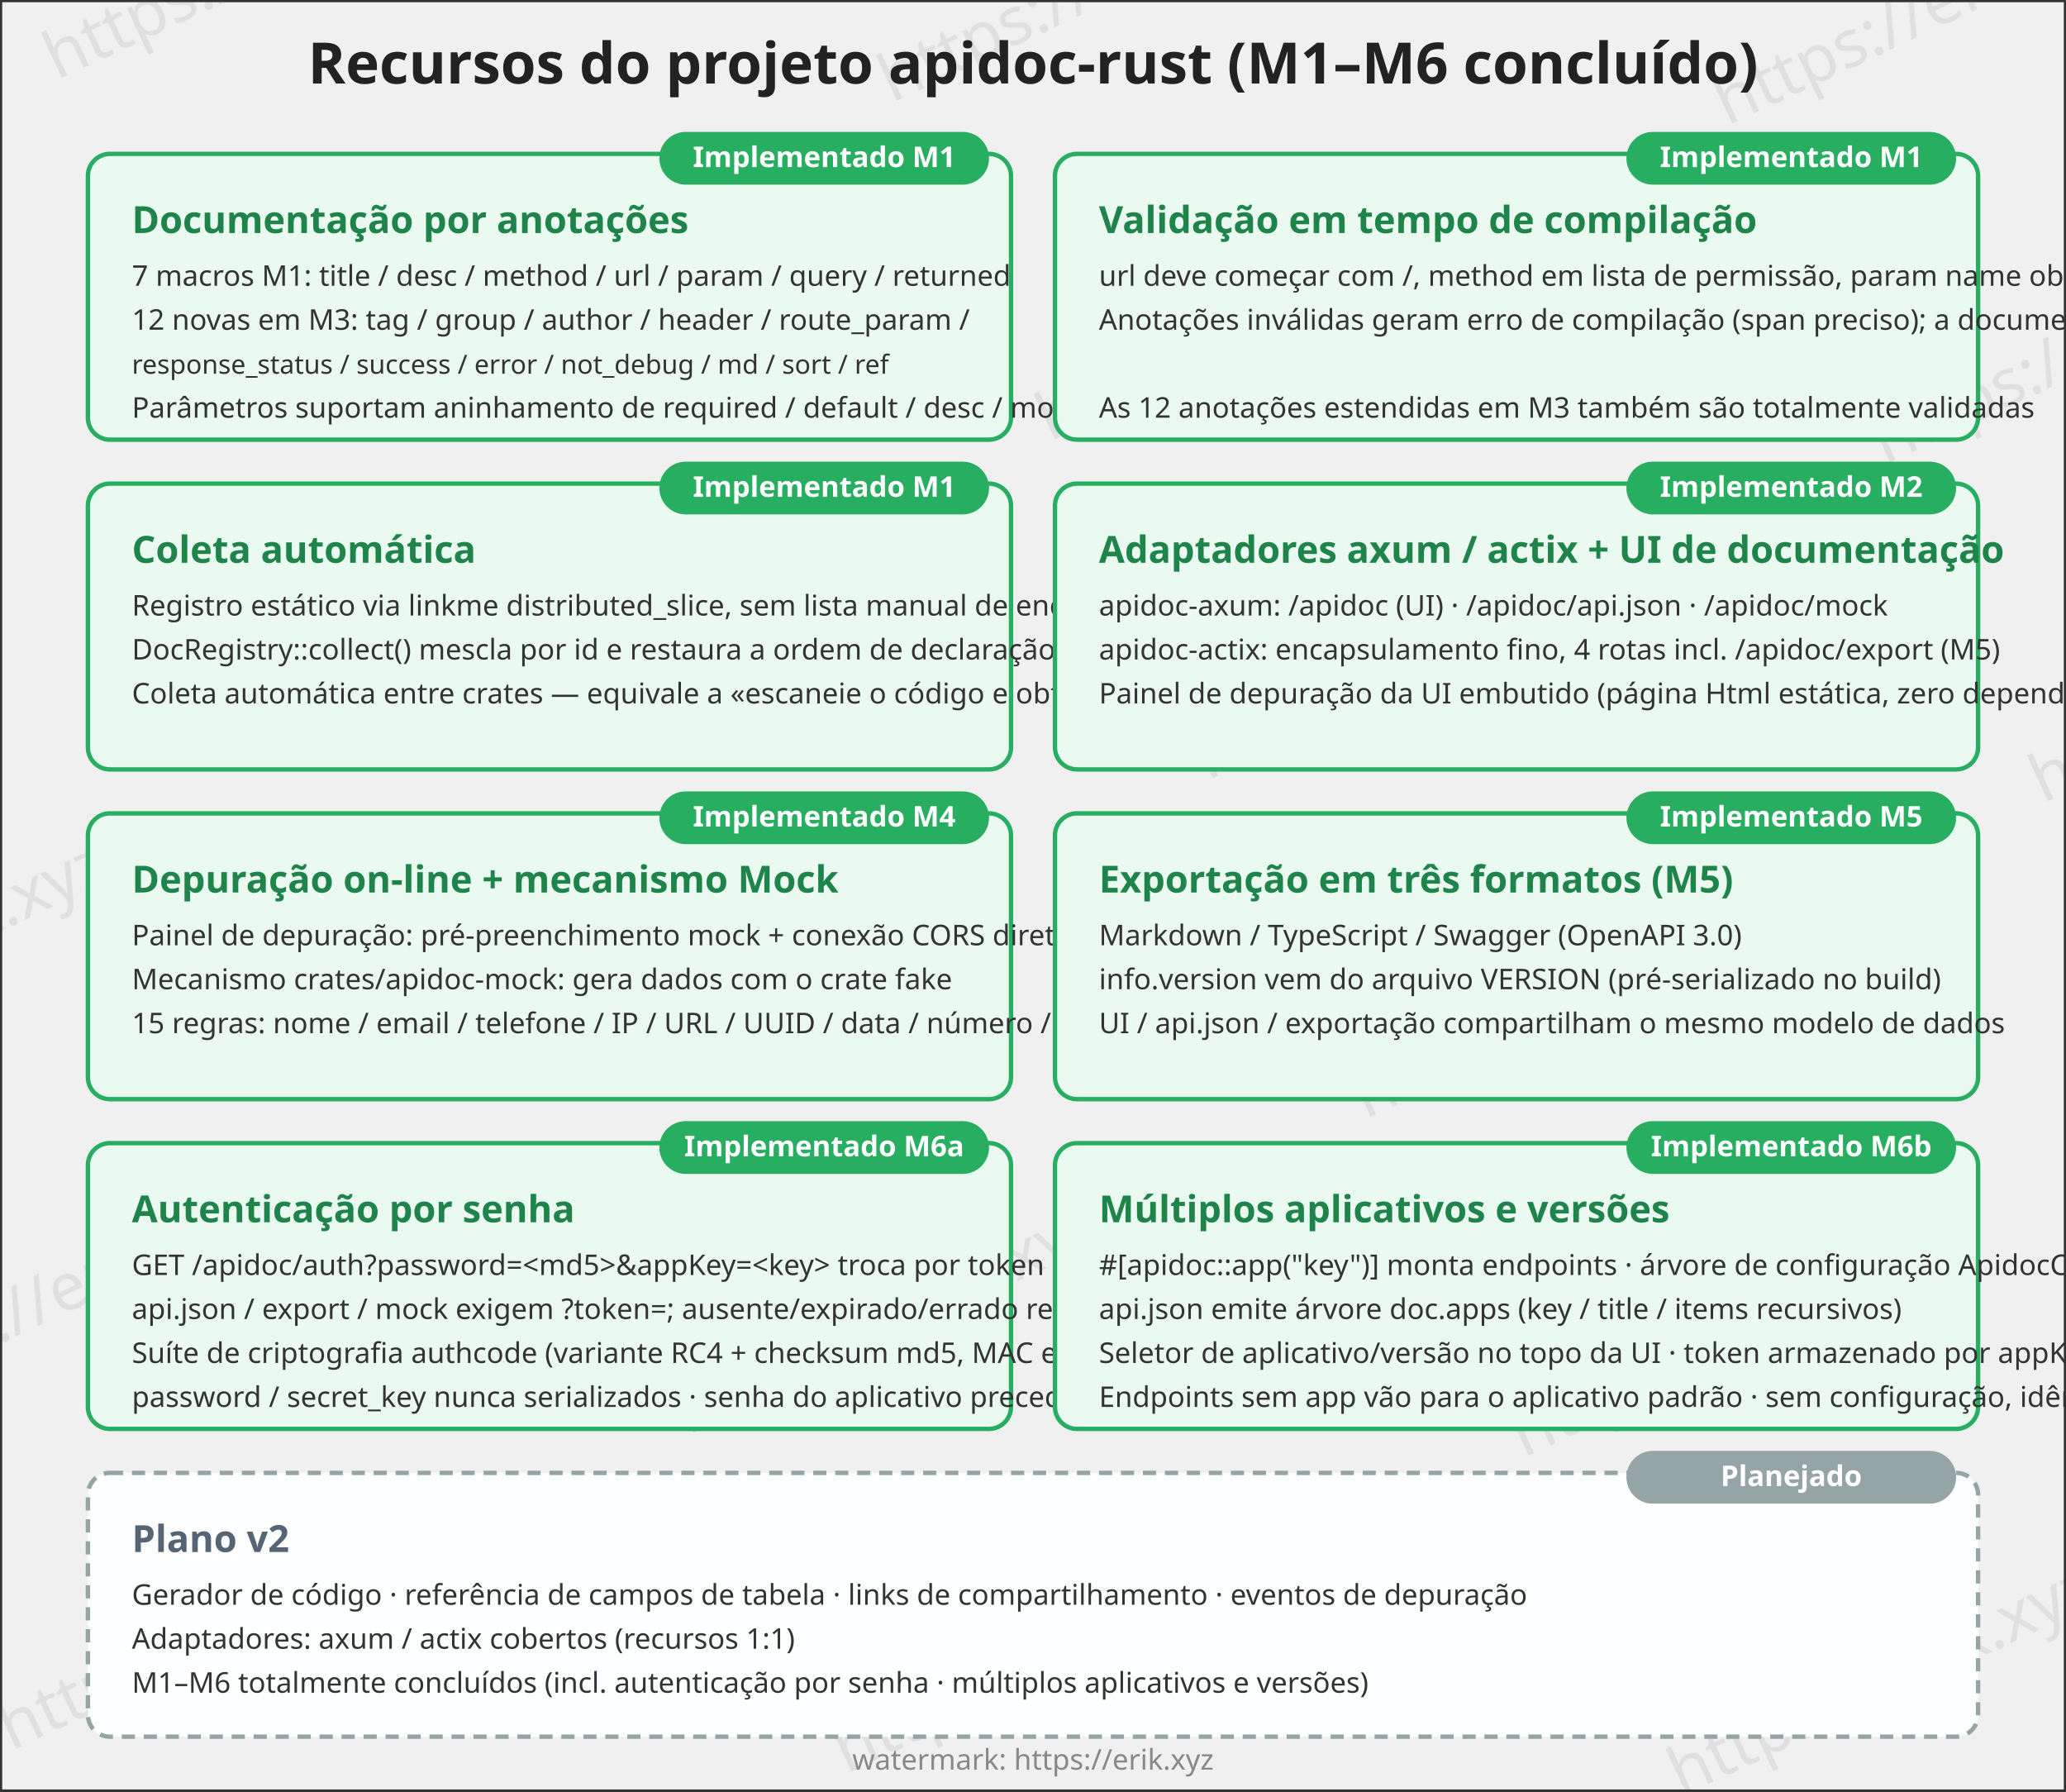
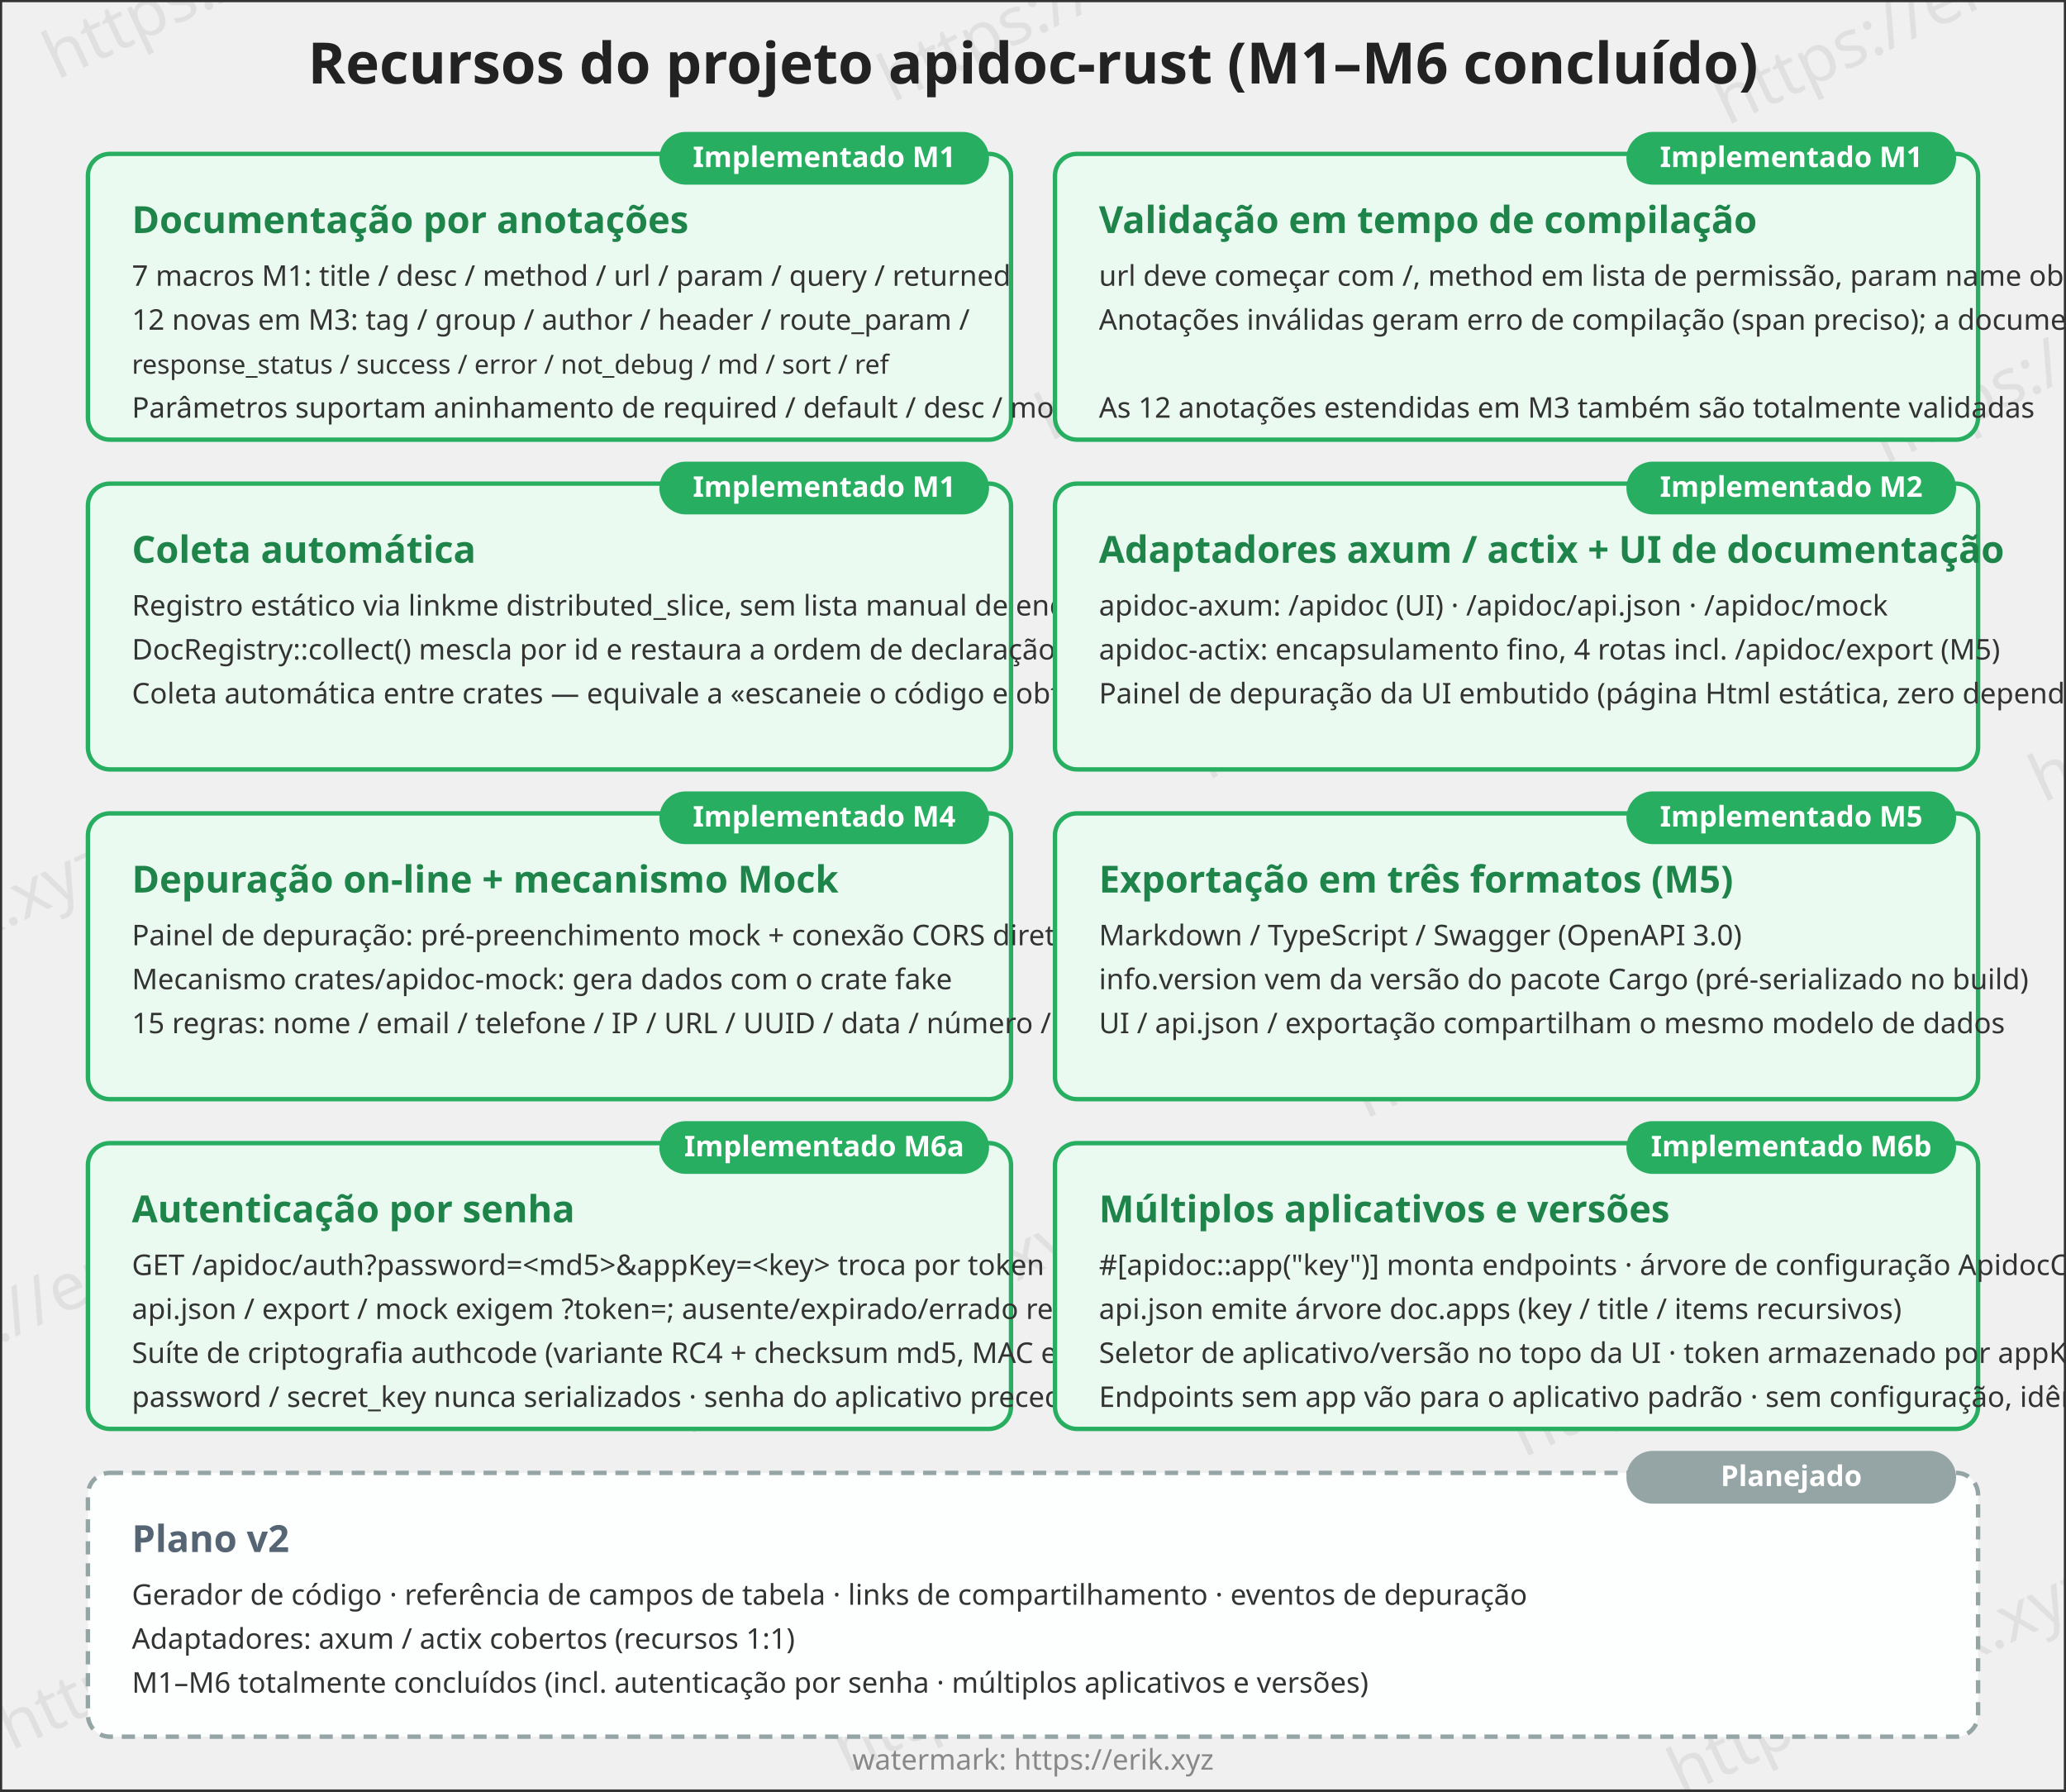
<svg xmlns="http://www.w3.org/2000/svg" viewBox="0 0 940 815" font-family="sans-serif">
  <defs>
    <pattern id="wm" width="340" height="170" patternUnits="userSpaceOnUse" patternTransform="rotate(-25)">
      <text x="8" y="44" font-size="30" fill="#888888" opacity="0.15">https://erik.xyz</text>
    </pattern>
  </defs>
  <rect width="940" height="815" fill="url(#wm)" />
  <rect x="0" y="0" width="940" height="815" fill="none" stroke="#333" stroke-width="2" />
  <text x="470" y="38" text-anchor="middle" font-size="26" font-weight="bold" fill="#222">Recursos do projeto apidoc-rust (M1–M6 concluído)</text>
  <rect x="40" y="70" width="420" height="130" rx="10" fill="#eafaf1" stroke="#27ae60" stroke-width="2" />
  <rect x="300" y="60" width="150" height="24" rx="12" fill="#27ae60" />
  <text x="375" y="76" text-anchor="middle" font-size="13" fill="#fff" font-weight="bold">Implementado M1</text>
  <text x="60" y="106" font-size="17" font-weight="bold" fill="#1e8449">Documentação por anotações</text>
  <text x="60" y="130" font-size="13" fill="#333">7 macros M1: title / desc / method / url / param / query / returned</text>
  <text x="60" y="150" font-size="13" fill="#333">12 novas em M3: tag / group / author / header / route_param /</text>
  <text x="60" y="170" font-size="12" fill="#333">response_status / success / error / not_debug / md / sort / ref</text>
  <text x="60" y="190" font-size="13" fill="#333">Parâmetros suportam aninhamento de required / default / desc / mock / children</text>
  <rect x="480" y="70" width="420" height="130" rx="10" fill="#eafaf1" stroke="#27ae60" stroke-width="2" />
  <rect x="740" y="60" width="150" height="24" rx="12" fill="#27ae60" />
  <text x="815" y="76" text-anchor="middle" font-size="13" fill="#fff" font-weight="bold">Implementado M1</text>
  <text x="500" y="106" font-size="17" font-weight="bold" fill="#1e8449">Validação em tempo de compilação</text>
  <text x="500" y="130" font-size="13" fill="#333">url deve começar com /, method em lista de permissão, param name obrigatório</text>
  <text x="500" y="150" font-size="13" fill="#333">Anotações inválidas geram erro de compilação (span preciso); a documentação nunca fica dessincronizada do código</text>
  <text x="500" y="190" font-size="13" fill="#333">As 12 anotações estendidas em M3 também são totalmente validadas</text>
  <rect x="40" y="220" width="420" height="130" rx="10" fill="#eafaf1" stroke="#27ae60" stroke-width="2" />
  <rect x="300" y="210" width="150" height="24" rx="12" fill="#27ae60" />
  <text x="375" y="226" text-anchor="middle" font-size="13" fill="#fff" font-weight="bold">Implementado M1</text>
  <text x="60" y="256" font-size="17" font-weight="bold" fill="#1e8449">Coleta automática</text>
  <text x="60" y="280" font-size="13" fill="#333">Registro estático via linkme distributed_slice, sem lista manual de endpoints</text>
  <text x="60" y="300" font-size="13" fill="#333">DocRegistry::collect() mescla por id e restaura a ordem de declaração por seq</text>
  <text x="60" y="320" font-size="13" fill="#333">Coleta automática entre crates — equivale a «escaneie o código e obtenha todos os endpoints»</text>
  <rect x="480" y="220" width="420" height="130" rx="10" fill="#eafaf1" stroke="#27ae60" stroke-width="2" />
  <rect x="740" y="210" width="150" height="24" rx="12" fill="#27ae60" />
  <text x="815" y="226" text-anchor="middle" font-size="13" fill="#fff" font-weight="bold">Implementado M2</text>
  <text x="500" y="256" font-size="17" font-weight="bold" fill="#1e8449">Adaptadores axum / actix + UI de documentação</text>
  <text x="500" y="280" font-size="13" fill="#333">apidoc-axum: /apidoc (UI) · /apidoc/api.json · /apidoc/mock</text>
  <text x="500" y="300" font-size="13" fill="#333">apidoc-actix: encapsulamento fino, 4 rotas incl. /apidoc/export (M5)</text>
  <text x="500" y="320" font-size="13" fill="#333">Painel de depuração da UI embutido (página Html estática, zero dependência externa)</text>
  <rect x="40" y="370" width="420" height="130" rx="10" fill="#eafaf1" stroke="#27ae60" stroke-width="2" />
  <rect x="300" y="360" width="150" height="24" rx="12" fill="#27ae60" />
  <text x="375" y="376" text-anchor="middle" font-size="13" fill="#fff" font-weight="bold">Implementado M4</text>
  <text x="60" y="406" font-size="17" font-weight="bold" fill="#1e8449">Depuração on-line + mecanismo Mock</text>
  <text x="60" y="430" font-size="13" fill="#333">Painel de depuração: pré-preenchimento mock + conexão CORS direta do navegador ao endpoint de destino</text>
  <text x="60" y="450" font-size="13" fill="#333">Mecanismo crates/apidoc-mock: gera dados com o crate fake</text>
  <text x="60" y="470" font-size="13" fill="#333">15 regras: nome / email / telefone / IP / URL / UUID / data / número / flutuante / booleano / texto…</text>
  <rect x="480" y="370" width="420" height="130" rx="10" fill="#eafaf1" stroke="#27ae60" stroke-width="2" />
  <rect x="740" y="360" width="150" height="24" rx="12" fill="#27ae60" />
  <text x="815" y="376" text-anchor="middle" font-size="13" fill="#fff" font-weight="bold">Implementado M5</text>
  <text x="500" y="406" font-size="17" font-weight="bold" fill="#1e8449">Exportação em três formatos (M5)</text>
  <text x="500" y="430" font-size="13" fill="#333">Markdown / TypeScript / Swagger (OpenAPI 3.0)</text>
-   <text x="500" y="450" font-size="13" fill="#333">info.version vem do arquivo VERSION (pré-serializado no build)</text>
+   <text x="500" y="450" font-size="13" fill="#333">info.version vem da versão do pacote Cargo (pré-serializado no build)</text>
  <text x="500" y="470" font-size="13" fill="#333">UI / api.json / exportação compartilham o mesmo modelo de dados</text>
  <rect x="40" y="520" width="420" height="130" rx="10" fill="#eafaf1" stroke="#27ae60" stroke-width="2" />
  <rect x="300" y="510" width="150" height="24" rx="12" fill="#27ae60" />
  <text x="375" y="526" text-anchor="middle" font-size="13" fill="#fff" font-weight="bold">Implementado M6a</text>
  <text x="60" y="556" font-size="17" font-weight="bold" fill="#1e8449">Autenticação por senha</text>
  <text x="60" y="580" font-size="13" fill="#333">GET /apidoc/auth?password=&lt;md5&gt;&amp;appKey=&lt;key&gt; troca por token</text>
  <text x="60" y="600" font-size="13" fill="#333">api.json / export / mock exigem ?token=; ausente/expirado/errado retorna 401</text>
  <text x="60" y="620" font-size="13" fill="#333">Suíte de criptografia authcode (variante RC4 + checksum md5, MAC em tempo constante)</text>
  <text x="60" y="640" font-size="13" fill="#333">password / secret_key nunca serializados · senha do aplicativo precede a global</text>
  <rect x="480" y="520" width="420" height="130" rx="10" fill="#eafaf1" stroke="#27ae60" stroke-width="2" />
  <rect x="740" y="510" width="150" height="24" rx="12" fill="#27ae60" />
  <text x="815" y="526" text-anchor="middle" font-size="13" fill="#fff" font-weight="bold">Implementado M6b</text>
  <text x="500" y="556" font-size="17" font-weight="bold" fill="#1e8449">Múltiplos aplicativos e versões</text>
  <text x="500" y="580" font-size="13" fill="#333">#[apidoc::app("key")] monta endpoints · árvore de configuração ApidocConfig.apps</text>
  <text x="500" y="600" font-size="13" fill="#333">api.json emite árvore doc.apps (key / title / items recursivos)</text>
  <text x="500" y="620" font-size="13" fill="#333">Seletor de aplicativo/versão no topo da UI · token armazenado por appKey no localStorage</text>
  <text x="500" y="640" font-size="13" fill="#333">Endpoints sem app vão para o aplicativo padrão · sem configuração, idêntico ao M5 em nível de byte</text>
  <rect x="40" y="670" width="860" height="120" rx="10" fill="#fdfefe" stroke="#95a5a6" stroke-width="2" stroke-dasharray="6 4" />
  <rect x="740" y="660" width="150" height="24" rx="12" fill="#95a5a6" />
  <text x="815" y="676" text-anchor="middle" font-size="13" fill="#fff" font-weight="bold">Planejado</text>
  <text x="60" y="706" font-size="17" font-weight="bold" fill="#566573">Plano v2</text>
  <text x="60" y="730" font-size="13" fill="#333">Gerador de código · referência de campos de tabela · links de compartilhamento · eventos de depuração</text>
  <text x="60" y="750" font-size="13" fill="#333">Adaptadores: axum / actix cobertos (recursos 1:1)</text>
  <text x="60" y="770" font-size="13" fill="#333">M1–M6 totalmente concluídos (incl. autenticação por senha · múltiplos aplicativos e versões)</text>
  <text x="470" y="805" text-anchor="middle" font-size="13" fill="#888">watermark: https://erik.xyz</text>
</svg>
